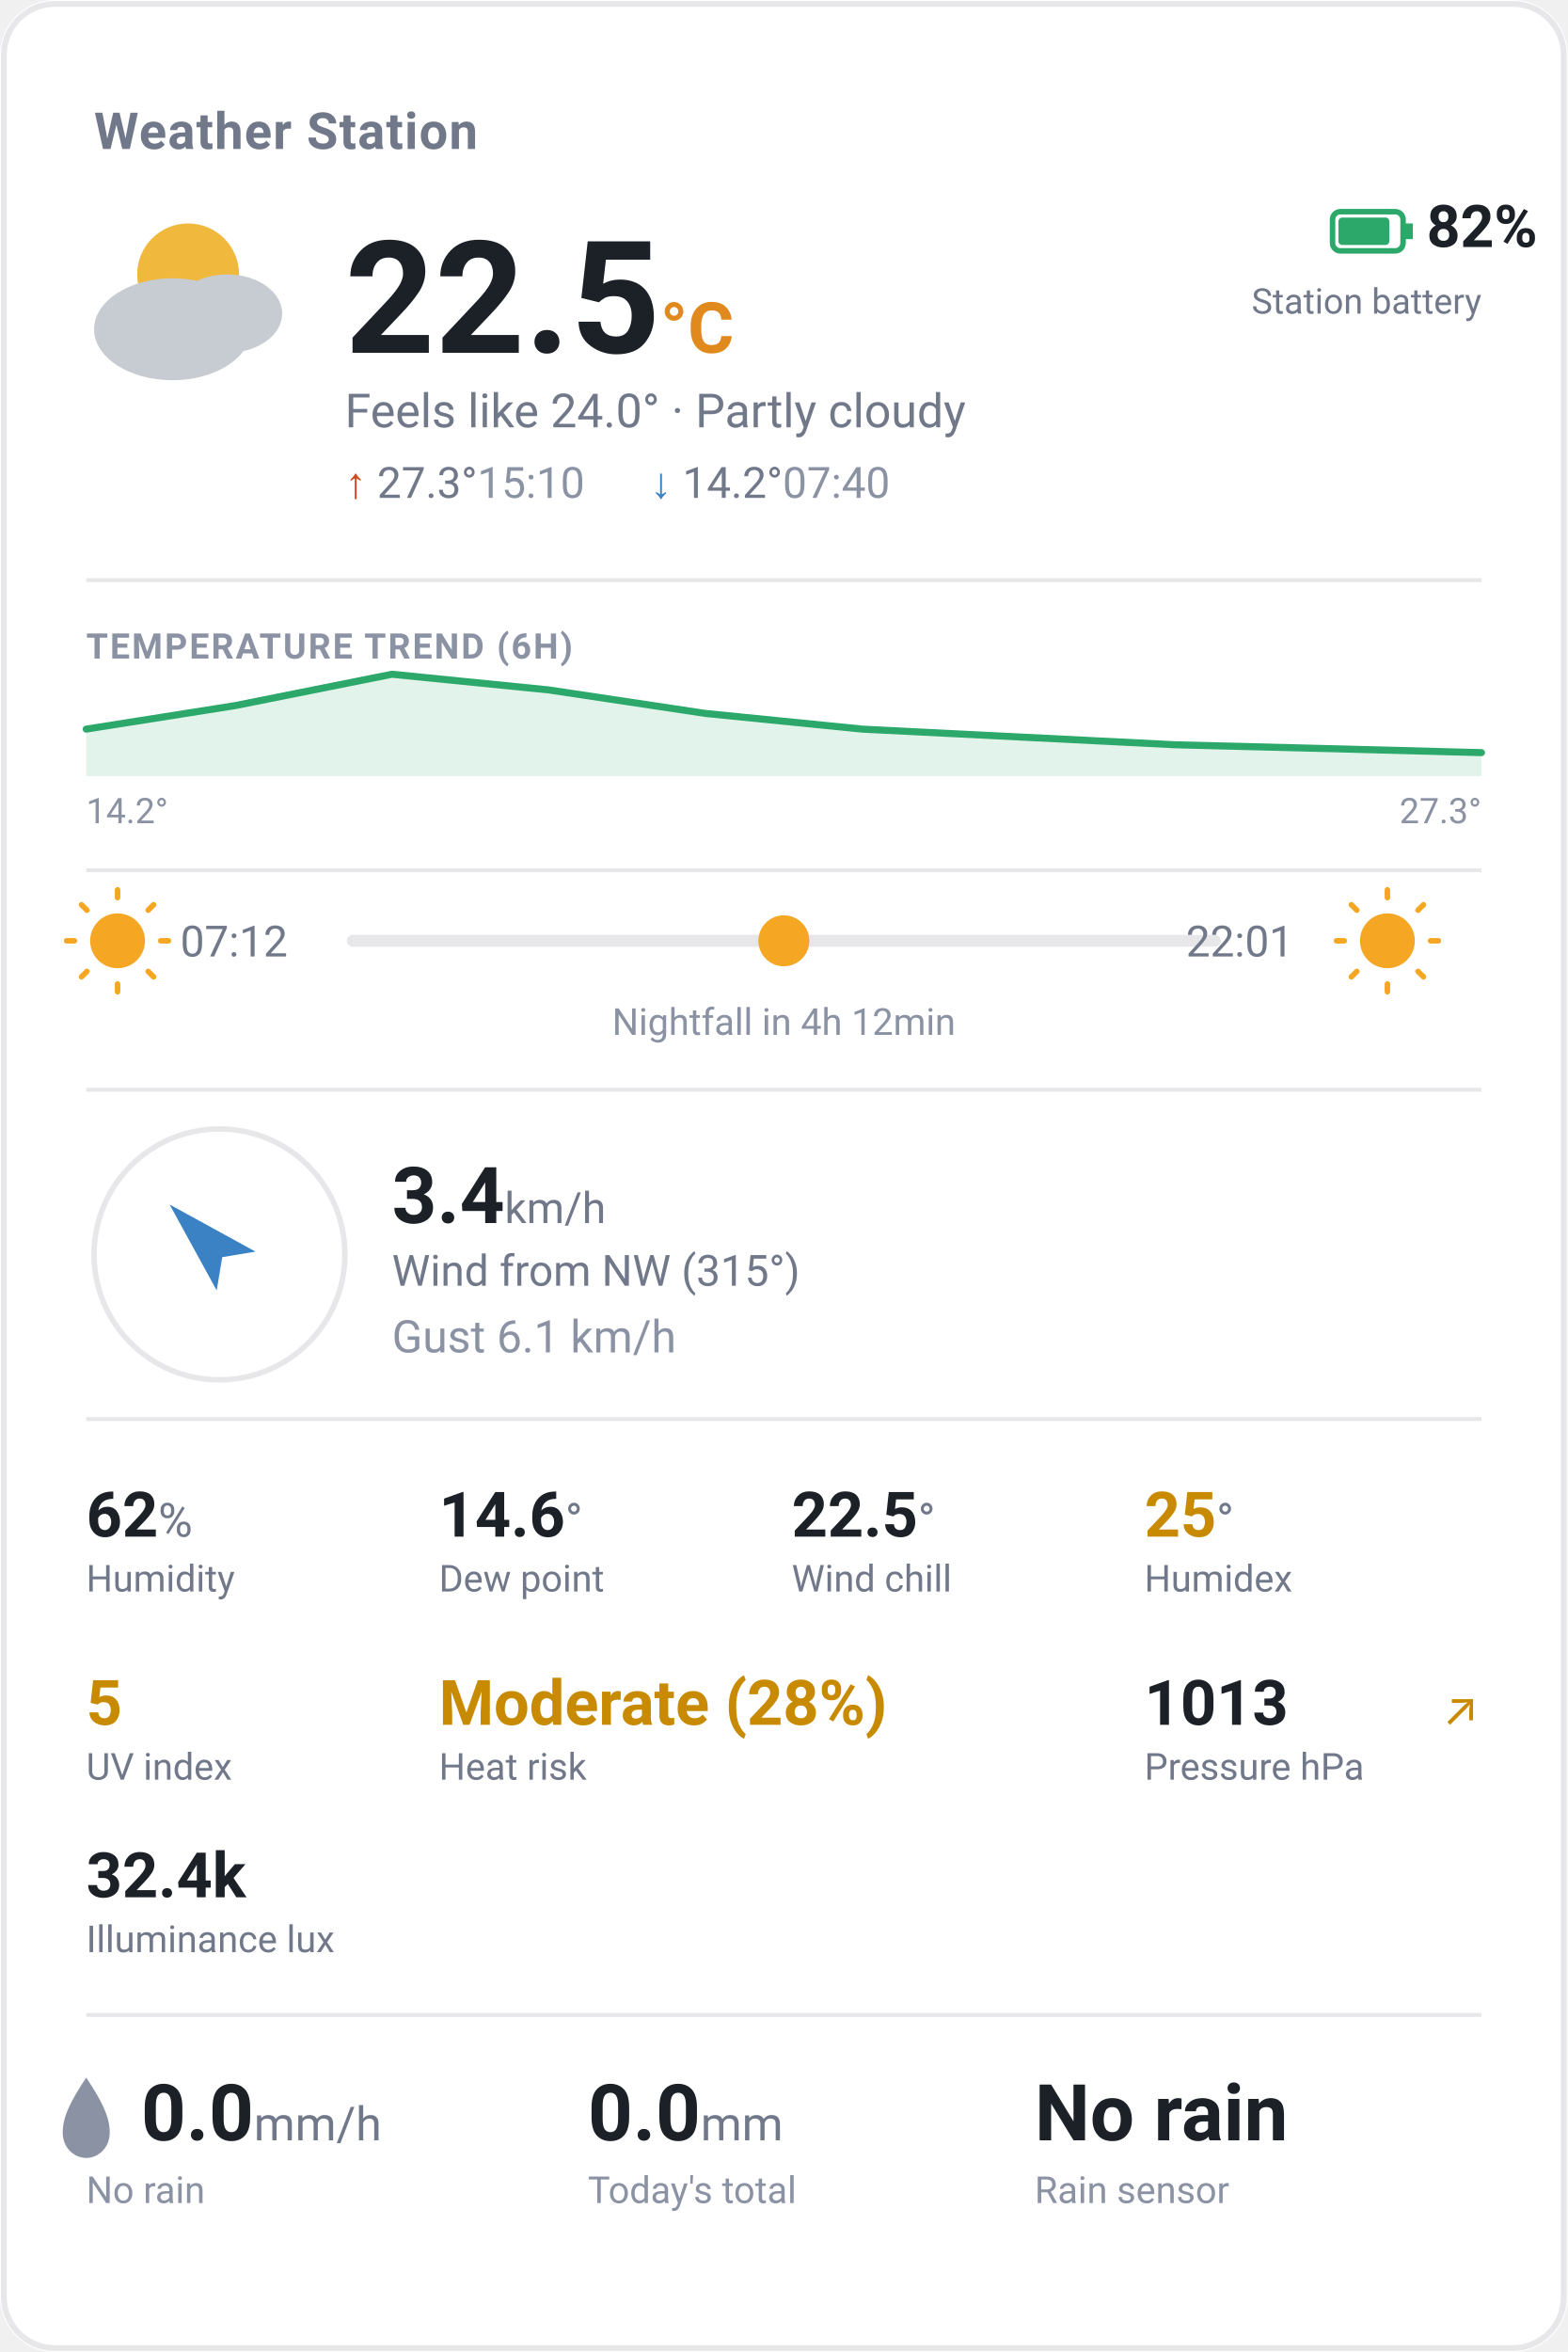
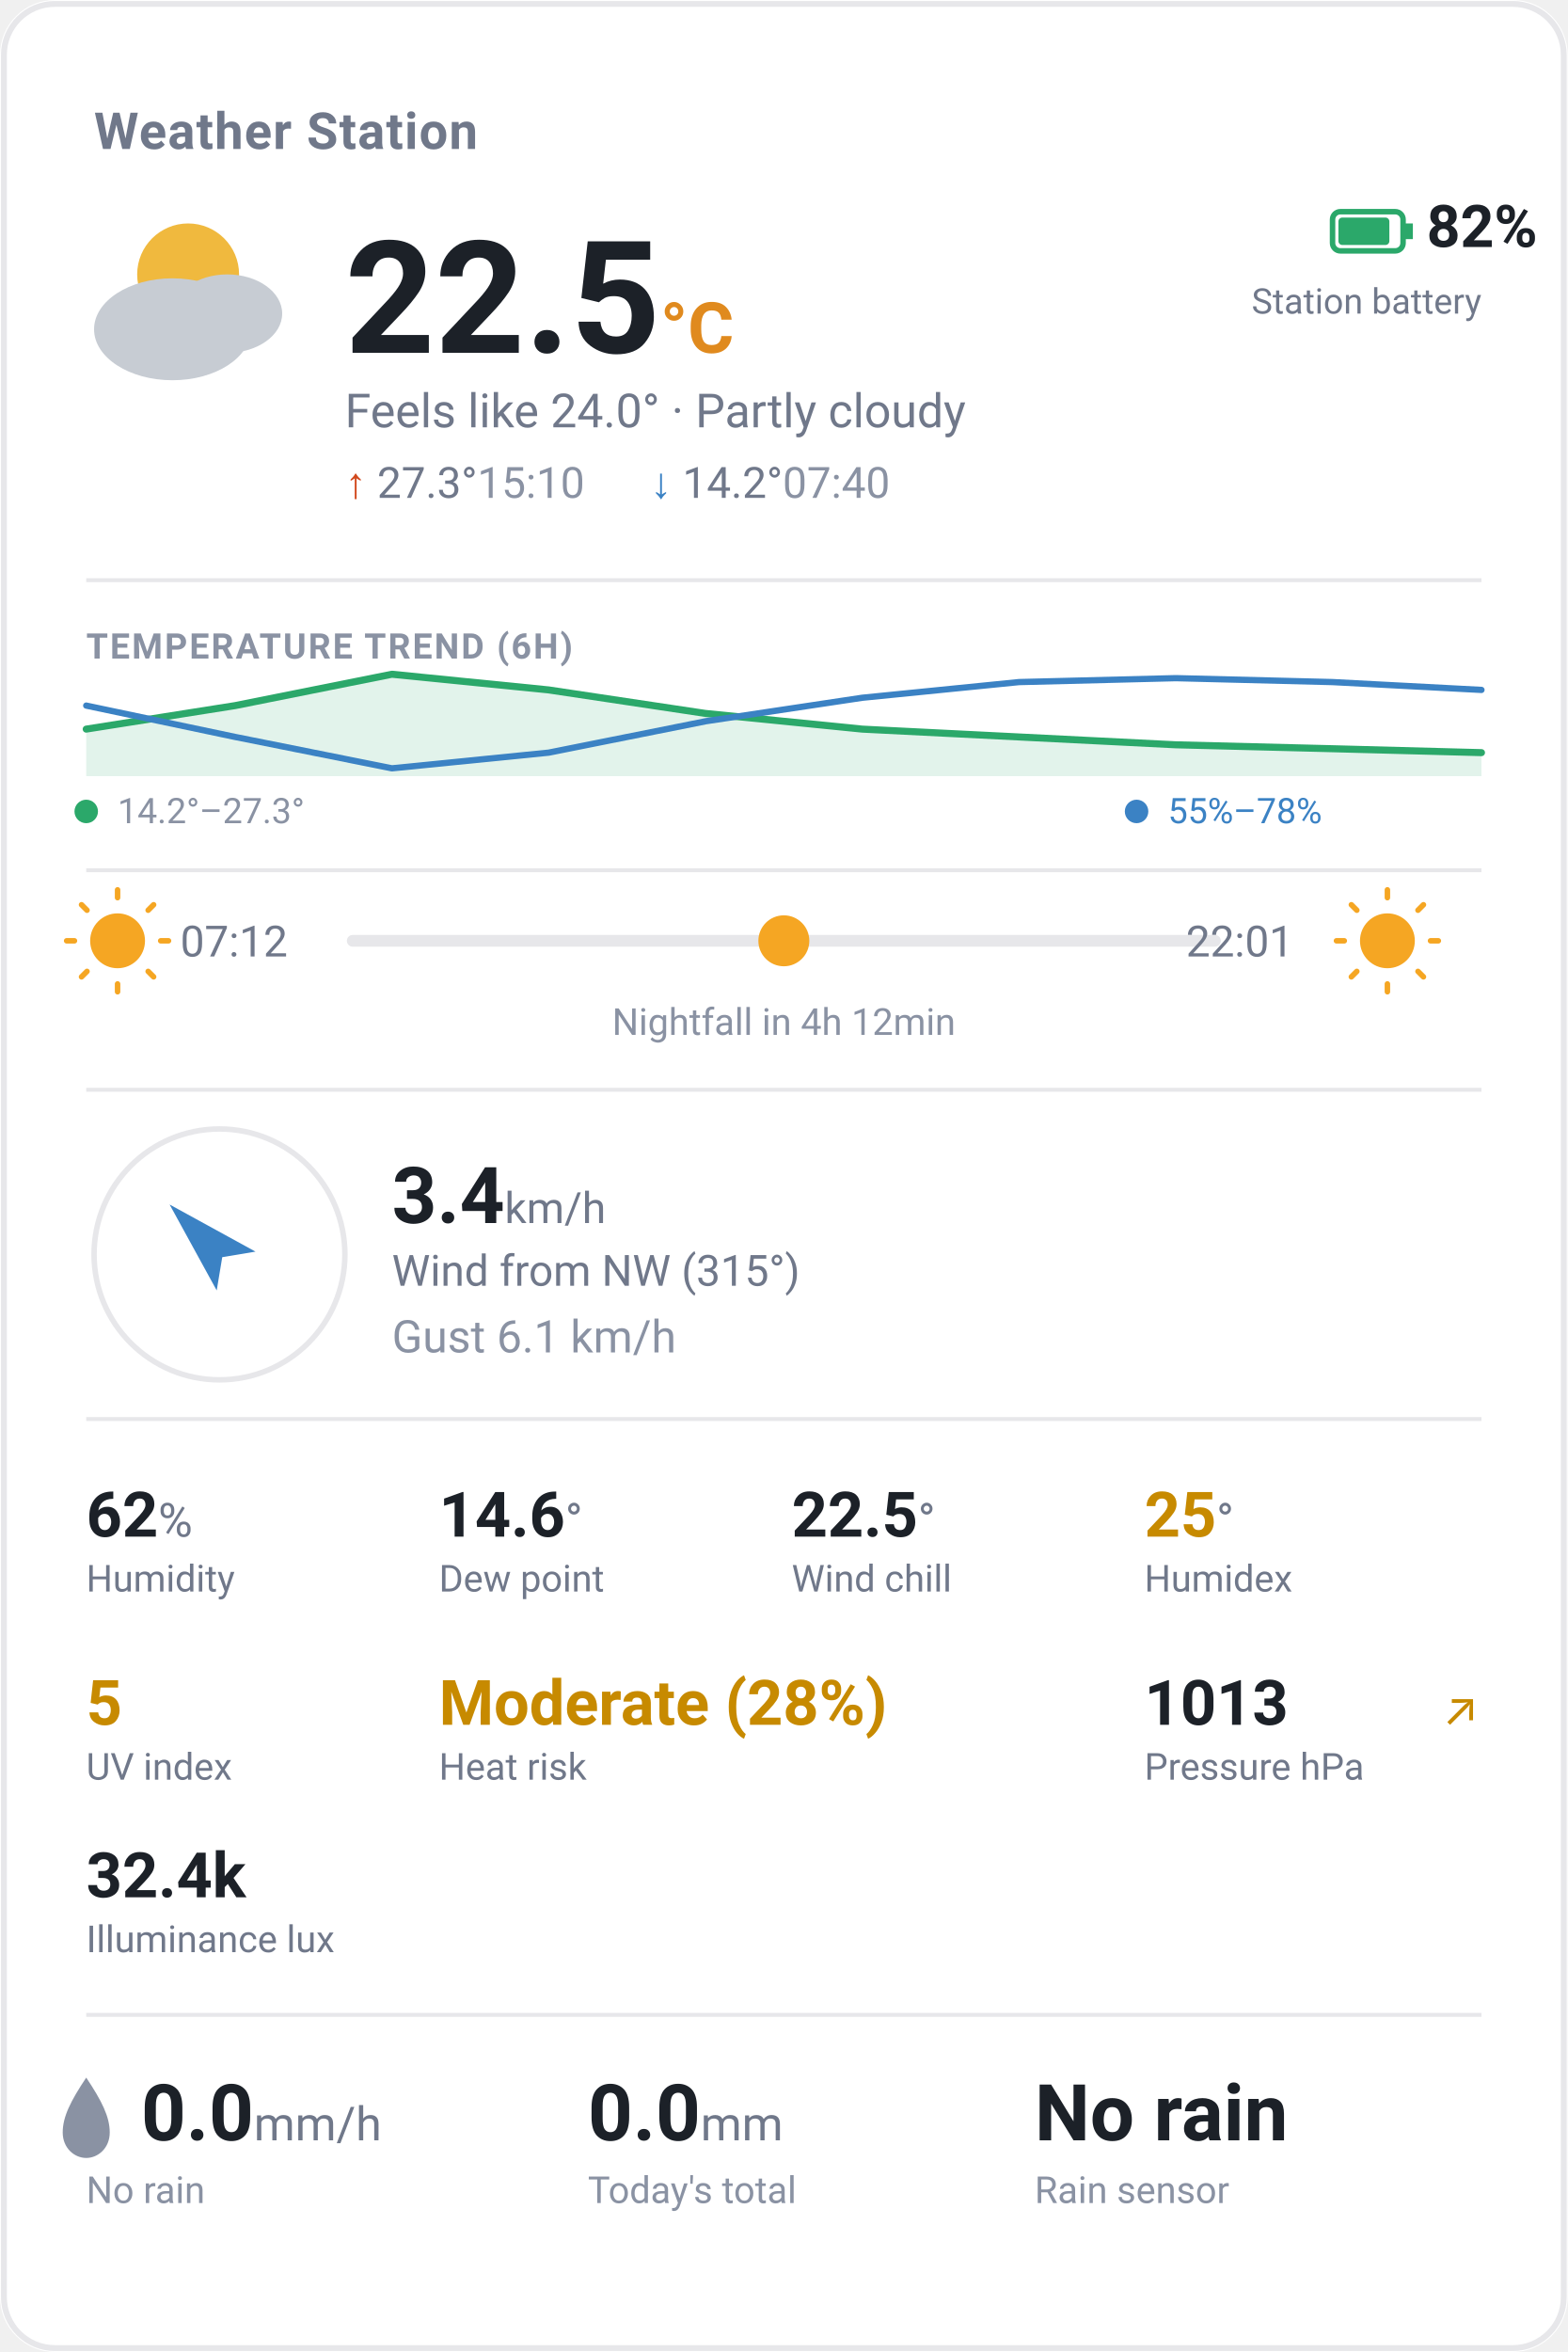
<svg xmlns="http://www.w3.org/2000/svg" width="400" height="600" viewBox="0 0 400 600" font-family="-apple-system, 'Segoe UI', Roboto, Arial, sans-serif">
  <rect x="0" y="0" width="400" height="600" rx="14" fill="#ffffff" />
  <rect x="1" y="1" width="398" height="598" rx="13" fill="none" stroke="#e7e7ea" stroke-width="1.5" />
  <text x="24" y="38" font-size="13" font-weight="600" fill="#70788a" letter-spacing="0.3">Weather Station</text>
  <g transform="translate(24,50)">
    <circle cx="24" cy="20" r="13" fill="#f0b93e" />
    <ellipse cx="20" cy="34" rx="20" ry="13" fill="#c7ccd3" />
    <ellipse cx="34" cy="30" rx="14" ry="10" fill="#c7ccd3" />
  </g>
  <text x="88" y="90" font-size="40" font-weight="600" fill="#1c2128">22.5<tspan font-size="18" fill="#e08a1e">°C</tspan>
  </text>
  <text x="88" y="109" font-size="12" fill="#70788a">Feels like 24.0° · Partly cloudy</text>
  <text x="88" y="127" font-size="11" fill="#70788a">
    <tspan fill="#d1481c" font-weight="700">↑</tspan> 27.3°<tspan fill="#8a92a3"> 15:10</tspan>
    <tspan dx="14" fill="#3b82c4" font-weight="700">↓</tspan> 14.2°<tspan fill="#8a92a3"> 07:40</tspan>
  </text>
  <g transform="translate(340,54)">
    <rect x="0" y="0" width="18" height="10" rx="2" fill="none" stroke="#2ba86a" stroke-width="1.4" />
    <rect x="18" y="3" width="2.5" height="4" fill="#2ba86a" />
    <rect x="1.5" y="1.5" width="13" height="7" rx="1" fill="#2ba86a" />
    <text x="24" y="9" font-size="15" font-weight="600" fill="#1c2128">82%</text>
  </g>
  <text x="400" y="80" font-size="9" fill="#70788a" text-anchor="end" transform="translate(-22,0)">Station battery</text>
  <line x1="22" y1="148" x2="378" y2="148" stroke="#e7e7ea" stroke-width="1" />
  <text x="22" y="168" font-size="9" font-weight="600" fill="#8a92a3" letter-spacing="0.5">TEMPERATURE TREND (6H)</text>
  <polygon points="22,198 22,186 60,180 100,172 140,176 180,182 220,186 260,188 300,190 340,191 378,192 378,198" fill="#2ba86a" opacity="0.14" />
  <polyline points="22,186 60,180 100,172 140,176 180,182 220,186 260,188 300,190 340,191 378,192" fill="none" stroke="#2ba86a" stroke-width="1.8" stroke-linejoin="round" stroke-linecap="round" />
-   <text x="22" y="210" font-size="9" fill="#8a92a3">14.2°</text>
-   <text x="378" y="210" font-size="9" fill="#8a92a3" text-anchor="end">27.3°</text>
+   <polyline points="22,180 60,188 100,196 140,192 180,184 220,178 260,174 300,173 340,174 378,176" fill="none" stroke="#3b82c4" stroke-width="1.6" stroke-linejoin="round" stroke-linecap="round" />
+   <circle cx="22" cy="207" r="3" fill="#2ba86a" />
+   <text x="30" y="210" font-size="9" fill="#8a92a3">14.2°–27.3°</text>
+   <circle cx="290" cy="207" r="3" fill="#3b82c4" />
+   <text x="298" y="210" font-size="9" fill="#3b82c4">55%–78%</text>
  <line x1="22" y1="222" x2="378" y2="222" stroke="#e7e7ea" stroke-width="1" />
  <g transform="translate(0,240)">
    <circle cx="30" cy="0" r="7" fill="#f5a623" />
    <path d="M30,-11 L30,-13 M30,11 L30,13 M19,0 L17,0 M41,0 L43,0 M22.2,-7.8 L20.8,-9.2 M37.8,7.8 L39.2,9.2 M22.2,7.8 L20.8,9.2 M37.8,-7.8 L39.2,-9.2" stroke="#f5a623" stroke-width="1.4" stroke-linecap="round" />
    <text x="46" y="4" font-size="11" fill="#70788a">07:12</text>
    <line x1="90" y1="0" x2="310" y2="0" stroke="#e7e7ea" stroke-width="3" stroke-linecap="round" />
    <line x1="90" y1="0" x2="200" y2="0" stroke="url(#sunGradLight)" stroke-width="3" stroke-linecap="round" />
    <circle cx="200" cy="0" r="6.5" fill="#f5a623" />
    <text x="330" y="4" font-size="11" fill="#70788a" text-anchor="end">22:01</text>
    <g transform="translate(354,0)">
      <circle cx="0" cy="0" r="7" fill="#f5a623" />
      <path d="M0,-11 L0,-13 M0,11 L0,13 M-11,0 L-13,0 M11,0 L13,0 M-7.8,-7.8 L-9.2,-9.2 M7.8,7.8 L9.2,9.2 M-7.8,7.8 L-9.2,9.2 M7.8,-7.8 L9.2,-9.2" stroke="#f5a623" stroke-width="1.4" stroke-linecap="round" />
    </g>
  </g>
  <defs>
    <linearGradient id="sunGradLight" x1="0" y1="0" x2="1" y2="0">
      <stop offset="0%" stop-color="#f5a623" />
      <stop offset="100%" stop-color="#ffd27a" />
    </linearGradient>
  </defs>
  <text x="200" y="264" font-size="9.5" fill="#8a92a3" text-anchor="middle">Nightfall in 4h 12min</text>
  <line x1="22" y1="278" x2="378" y2="278" stroke="#e7e7ea" stroke-width="1" />
  <g transform="translate(56,320)">
    <circle cx="0" cy="0" r="32" fill="none" stroke="#e7e7ea" stroke-width="1.4" />
    <g transform="rotate(315)">
      <path d="M0,-18 L7,6 L0,1 L-7,6 Z" fill="#3b82c4" />
    </g>
  </g>
  <text x="100" y="312" font-size="20" font-weight="600" fill="#1c2128">3.4<tspan font-size="11" fill="#70788a" font-weight="400"> km/h</tspan>
  </text>
  <text x="100" y="328" font-size="11" fill="#70788a">Wind from NW (315°)</text>
  <text x="100" y="345" font-size="11.5" fill="#8a92a3">Gust 6.1 km/h</text>
  <line x1="22" y1="362" x2="378" y2="362" stroke="#e7e7ea" stroke-width="1" />
  <g font-size="16" font-weight="600" fill="#1c2128">
    <text x="22" y="392">62<tspan font-size="12" fill="#70788a" font-weight="400">%</tspan>
    </text>
    <text x="112" y="392">14.6<tspan font-size="12" fill="#70788a" font-weight="400">°</tspan>
    </text>
    <text x="202" y="392">22.5<tspan font-size="12" fill="#70788a" font-weight="400">°</tspan>
    </text>
    <text x="292" y="392" fill="#c78a00">25<tspan font-size="12" fill="#70788a" font-weight="400">°</tspan>
    </text>
  </g>
  <g font-size="9.5" fill="#70788a">
    <text x="22" y="406">Humidity</text>
    <text x="112" y="406">Dew point</text>
    <text x="202" y="406">Wind chill</text>
    <text x="292" y="406">Humidex</text>
  </g>
  <g font-size="16" font-weight="600">
    <text x="22" y="440" fill="#c78a00">5</text>
    <text x="112" y="440" fill="#c78a00">Moderate (28%)</text>
    <text x="292" y="440" fill="#1c2128">1013</text>
  </g>
  <text x="368" y="440" font-size="12" fill="#c78a00">↗</text>
  <text x="22" y="454" font-size="9.5" fill="#70788a">UV index</text>
  <text x="112" y="454" font-size="9.5" fill="#70788a">Heat risk</text>
  <text x="292" y="454" font-size="9.5" fill="#70788a">Pressure hPa</text>
  <text x="22" y="484" font-size="16" font-weight="600" fill="#1c2128">32.4k</text>
  <text x="22" y="498" font-size="9.5" fill="#70788a">Illuminance lux</text>
  <line x1="22" y1="514" x2="378" y2="514" stroke="#e7e7ea" stroke-width="1" />
  <g transform="translate(22,540)">
    <path d="M0,-10 C4,-4 6,0 6,4 C6,8 3,10.5 0,10.5 C-3,10.5 -6,8 -6,4 C-6,0 -4,-4 0,-10 Z" fill="#8a92a3" />
  </g>
  <text x="36" y="546" font-size="20" font-weight="600" fill="#1c2128">0.0<tspan font-size="12" fill="#70788a" font-weight="400"> mm/h</tspan>
  </text>
  <text x="22" y="562" font-size="9.5" fill="#8a92a3">No rain</text>
  <text x="150" y="546" font-size="20" font-weight="600" fill="#1c2128">0.0<tspan font-size="12" fill="#70788a" font-weight="400"> mm</tspan>
  </text>
  <text x="150" y="562" font-size="9.5" fill="#8a92a3">Today's total</text>
  <text x="264" y="546" font-size="20" font-weight="600" fill="#1c2128">No rain</text>
  <text x="264" y="562" font-size="9.5" fill="#8a92a3">Rain sensor</text>
</svg>
